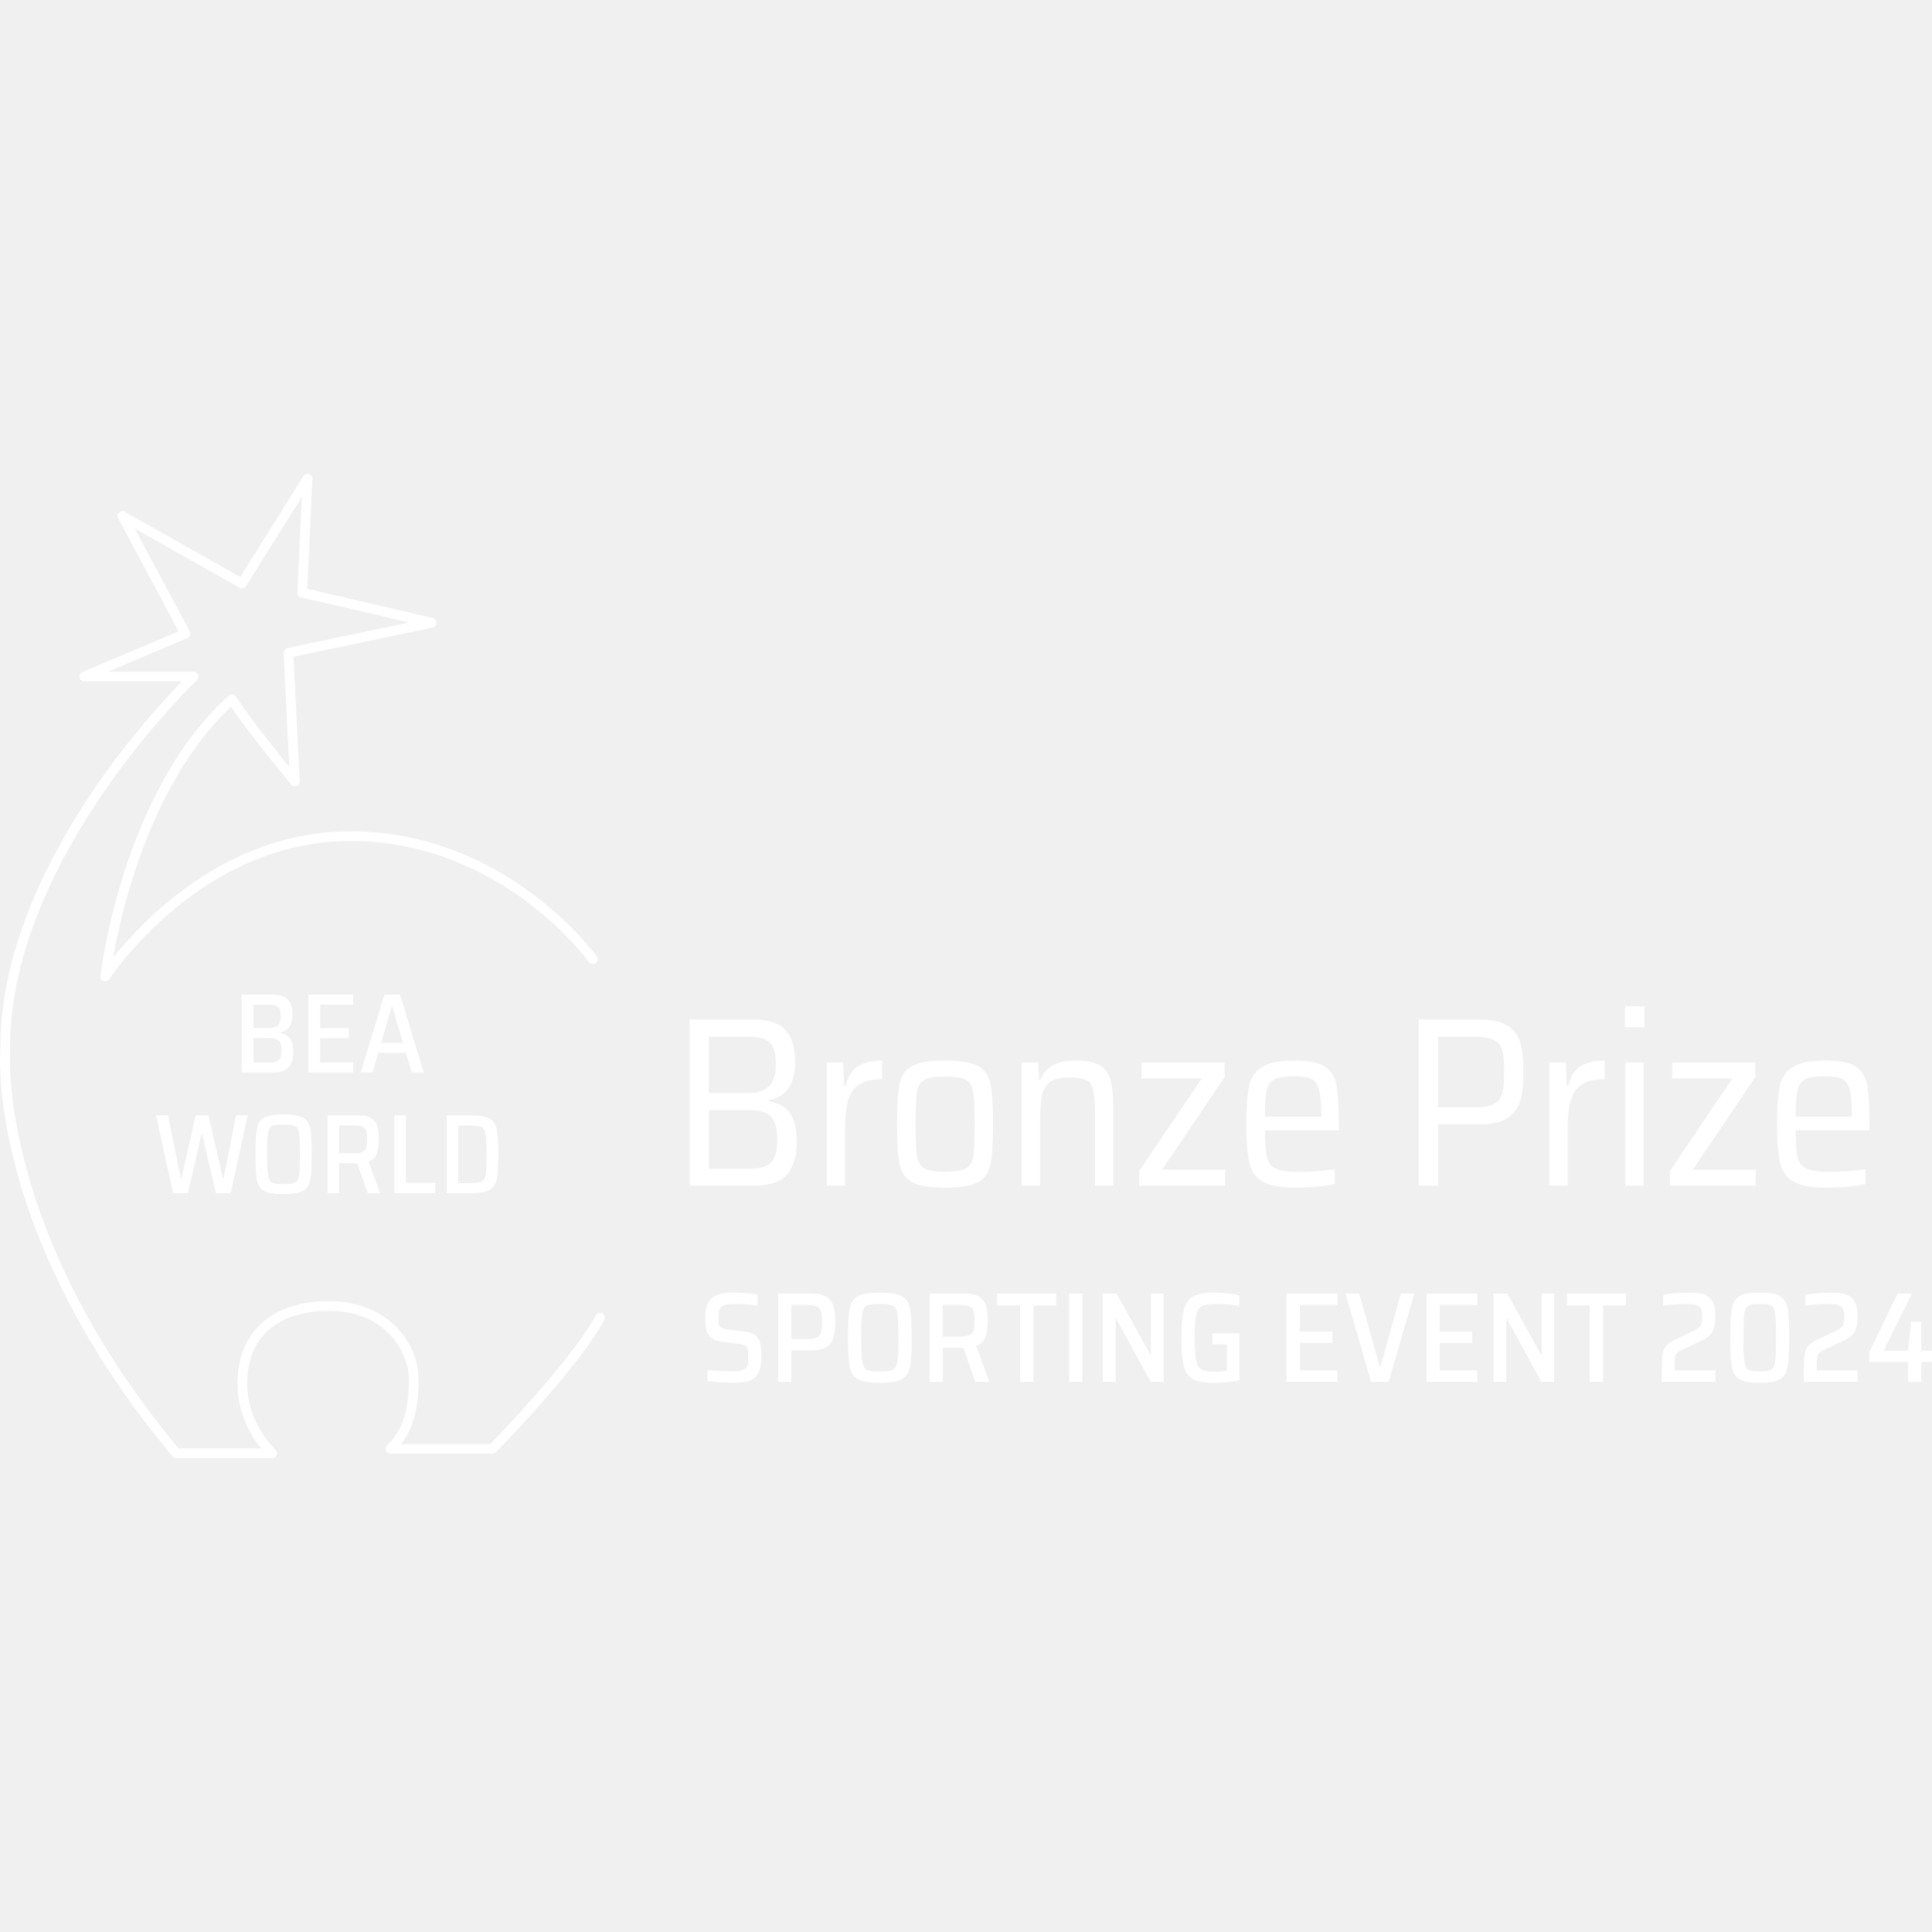
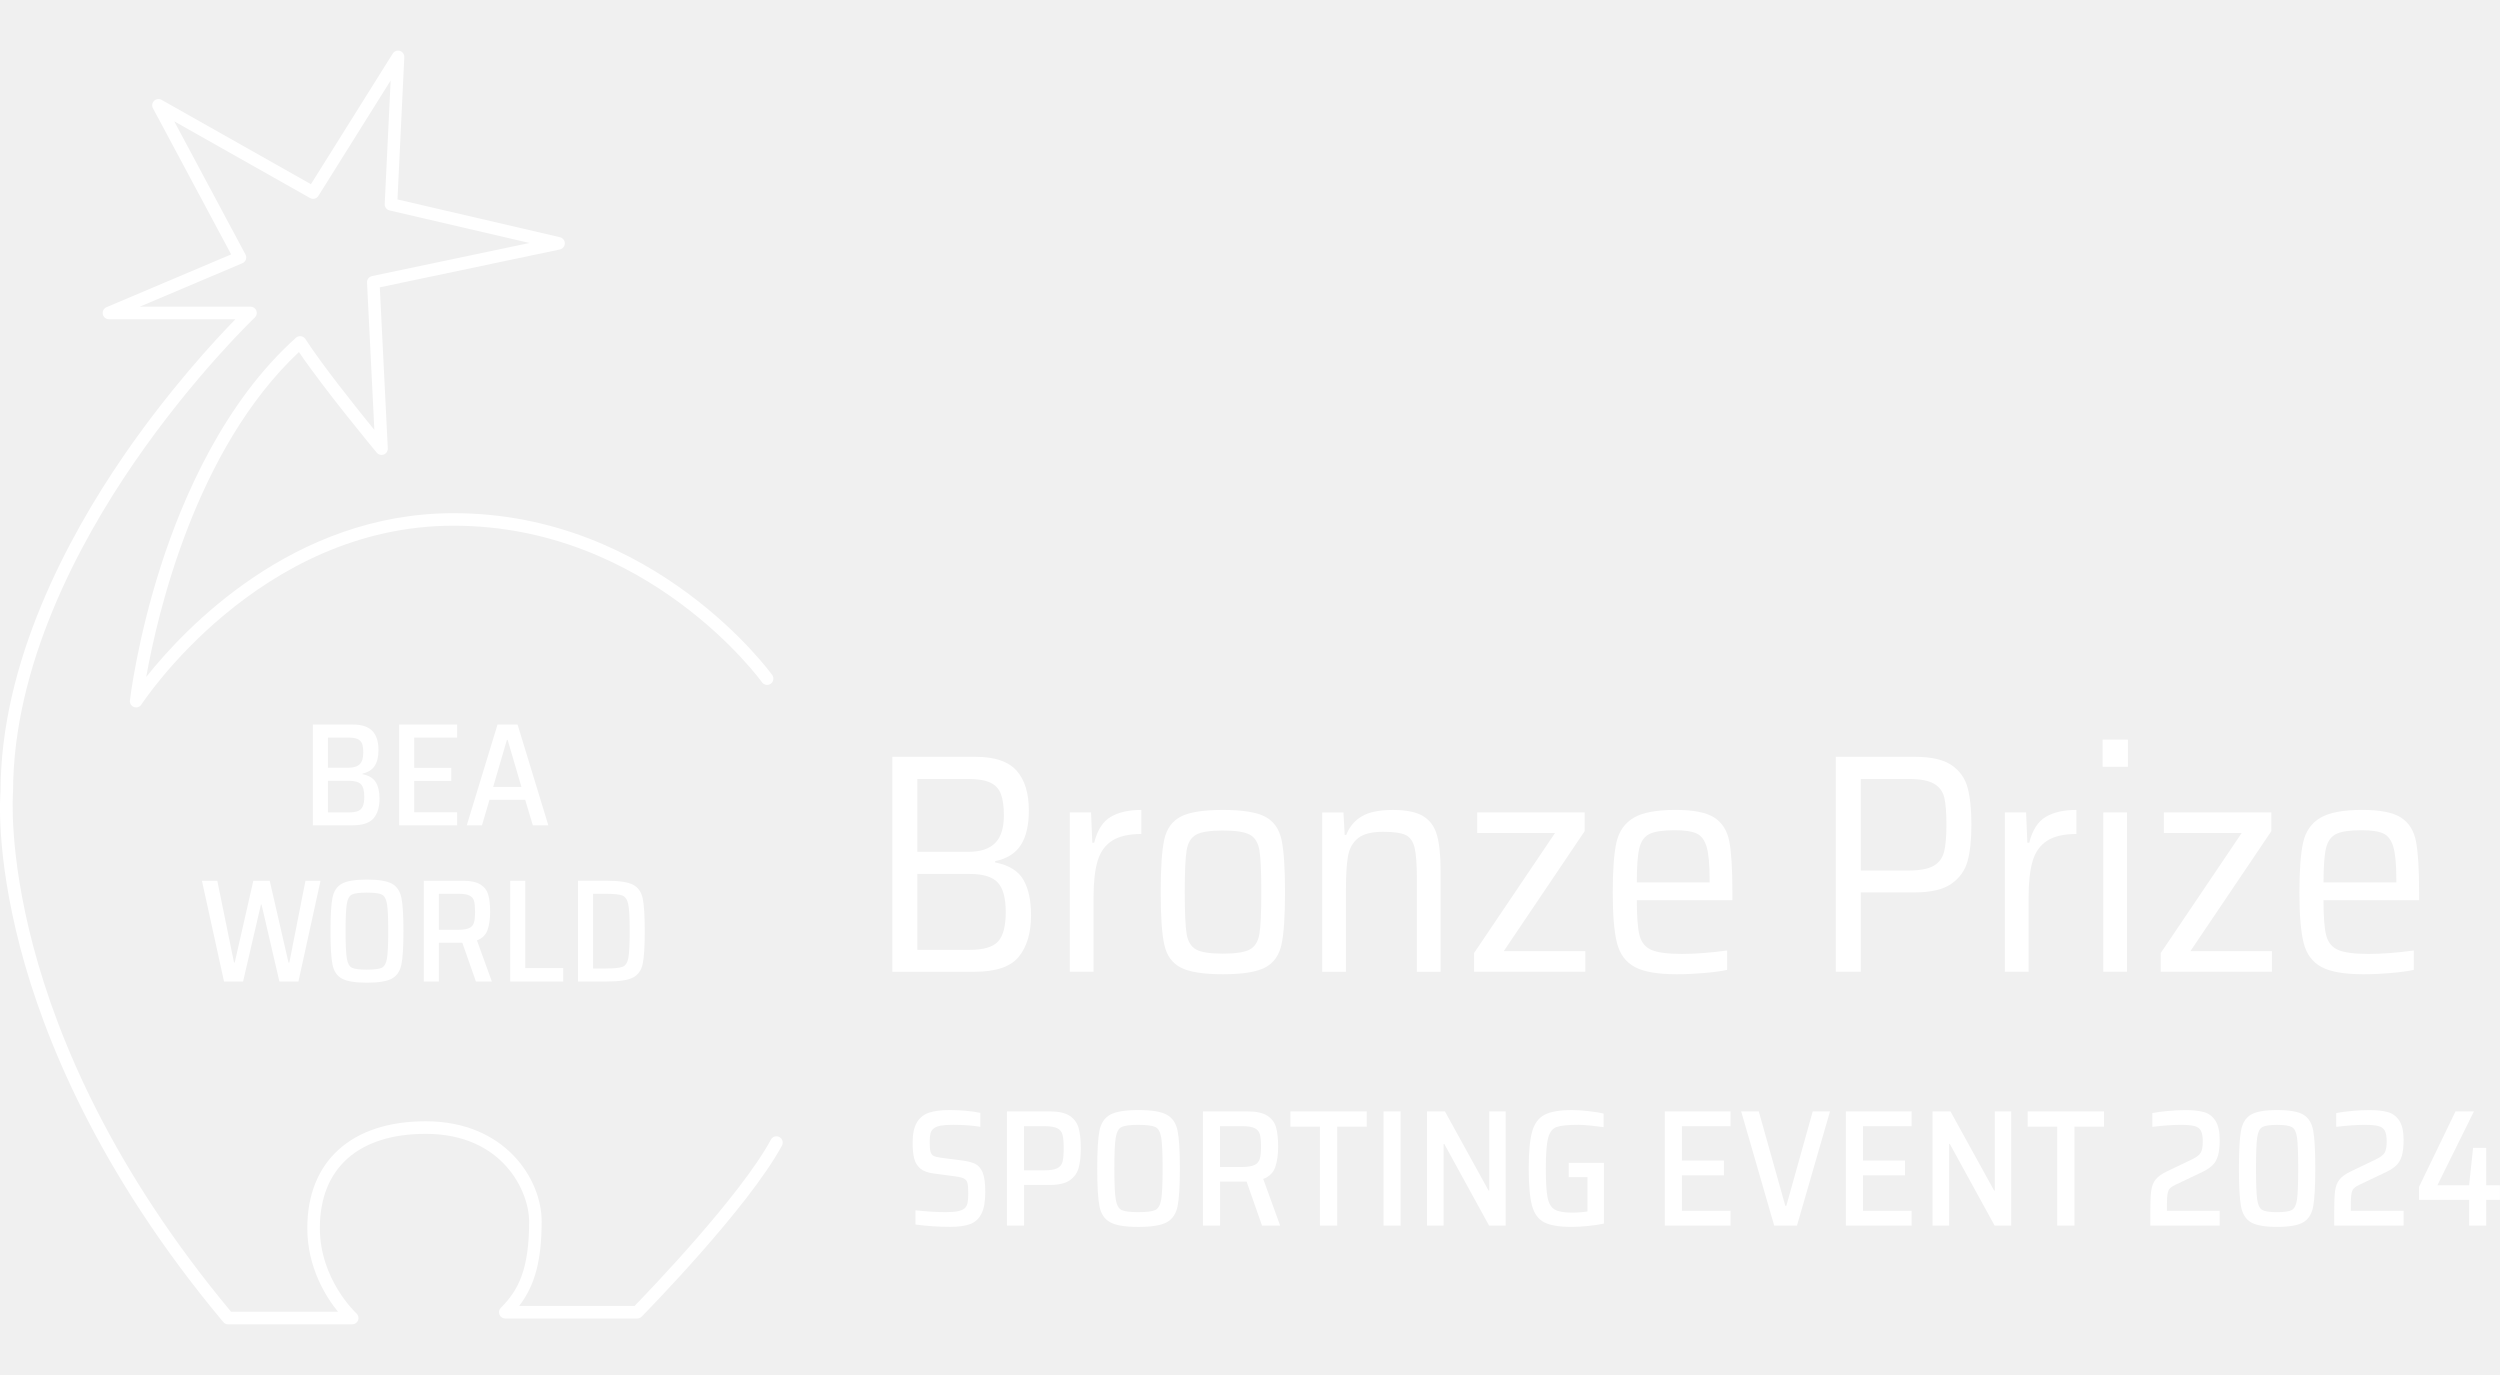
- <svg xmlns="http://www.w3.org/2000/svg" id="Layer_1" version="1.1" viewBox="0 0 100 100">
+ <svg xmlns="http://www.w3.org/2000/svg" id="Layer_1" version="1.1" viewBox="0 0 100 55">
  <defs>
    <style>
      .st0 {
        fill: #fff;
      }
    </style>
  </defs>
-   <path class="st0" d="M14.091,75.474h-4.966c-.074,0-.145-.033-.192-.09-5.052-6.038-7.206-11.477-8.123-14.976C-.188,56.602.013,54.257.022,54.159c0-5.161,2.674-10.148,4.918-13.417,1.821-2.653,3.661-4.637,4.476-5.472h-5.058c-.119,0-.222-.084-.246-.201-.024-.117.038-.235.148-.281l4.986-2.112-3.128-5.846c-.053-.098-.034-.22.046-.297.08-.078.202-.095.299-.039l5.974,3.374,3.272-5.225c.06-.097.178-.142.288-.106.109.034.181.137.175.251l-.273,5.69,6.499,1.511c.114.026.195.129.194.247,0,.117-.084.219-.199.243l-7.201,1.514.32,6.441c.005.108-.059.207-.159.246-.101.039-.215.01-.284-.074-.09-.108-2.097-2.528-3.111-4.025-4.139,3.887-5.663,10.495-6.109,12.996,1.536-1.932,5.879-6.55,12.292-6.55,8.06,0,12.702,6.409,12.748,6.473.08.113.054.27-.059.35-.114.08-.27.053-.35-.059-.045-.063-4.544-6.263-12.339-6.263s-12.439,7.082-12.485,7.154c-.063.098-.187.139-.295.1-.11-.039-.178-.149-.165-.265.003-.024.285-2.419,1.238-5.382.881-2.743,2.535-6.552,5.404-9.125.055-.048.126-.072.201-.062.072.01.137.051.177.113.663,1.029,2.03,2.741,2.758,3.636l-.293-5.895c-.006-.123.078-.233.199-.258l6.301-1.325-5.599-1.302c-.118-.027-.199-.135-.194-.256l.238-4.941-2.89,4.615c-.071.114-.218.152-.336.085l-5.431-3.067,2.85,5.327c.033.062.039.135.015.202-.024.066-.074.12-.139.147l-4.102,1.737h4.428c.103,0,.195.062.233.158.038.095.014.204-.06.275-.024.023-2.452,2.342-4.847,5.833-2.201,3.209-4.825,8.095-4.825,13.147-.009.116-.735,9.437,8.72,20.79h4.277c-.483-.595-1.227-1.767-1.227-3.348,0-2.674,1.769-4.27,4.733-4.27,3.202,0,4.641,2.337,4.641,3.997,0,1.551-.259,2.557-.901,3.39h4.617c.565-.582,4.234-4.395,5.456-6.655.066-.122.217-.167.34-.101.122.066.167.218.101.34-1.353,2.501-5.439,6.667-5.612,6.843-.047.048-.112.075-.179.075h-5.278c-.101,0-.193-.061-.231-.154-.039-.094-.018-.202.054-.273.699-.699,1.133-1.523,1.133-3.463,0-1.141-1.012-3.496-4.14-3.496-2.689,0-4.232,1.374-4.232,3.769,0,2.063,1.45,3.399,1.464,3.413.077.069.103.179.066.276s-.13.161-.234.161h.001Z" />
+   <path class="st0" d="M14.091,52.974h-4.966c-.074,0-.145-.033-.192-.09-5.052-6.038-7.206-11.477-8.123-14.976C-.188,34.102.013,31.757.022,31.659.022,26.498,2.696,21.511,4.94,18.242c1.821-2.653,3.661-4.637,4.476-5.472h-5.058c-.119,0-.222-.084-.246-.201-.024-.117.038-.235.148-.281l4.986-2.112-3.128-5.846c-.053-.098-.034-.22.046-.297.08-.078.202-.095.299-.039l5.974,3.374,3.272-5.225c.06-.097.178-.142.288-.106.109.034.181.137.175.251l-.273,5.69,6.499,1.511c.114.026.195.129.194.247,0,.117-.084.219-.199.243l-7.201,1.514.32,6.441c.005.108-.059.207-.159.246-.101.039-.215.01-.284-.074-.09-.108-2.097-2.528-3.111-4.025-4.139,3.887-5.663,10.495-6.109,12.996,1.536-1.932,5.879-6.55,12.292-6.55,8.06,0,12.702,6.409,12.748,6.473.08.113.054.27-.059.35-.114.08-.27.053-.35-.059-.045-.063-4.544-6.263-12.339-6.263s-12.439,7.082-12.485,7.154c-.063.098-.187.139-.295.1-.11-.039-.178-.149-.165-.265.003-.024.285-2.419,1.238-5.382.881-2.743,2.535-6.552,5.404-9.125.055-.048.126-.072.201-.062.072.01.137.051.177.113.663,1.029,2.03,2.741,2.758,3.636l-.293-5.895c-.006-.123.078-.233.199-.258l6.301-1.325-5.599-1.302c-.118-.027-.199-.135-.194-.256l.238-4.941-2.89,4.615c-.071.114-.218.152-.336.085l-5.431-3.067,2.85,5.327c.033.062.039.135.015.202-.024.066-.074.12-.139.147l-4.102,1.737h4.428c.103,0,.195.062.233.158.038.095.014.204-.06.275-.024.023-2.452,2.342-4.847,5.833C3.146,21.741.522,26.627.522,31.679c-.009.116-.735,9.437,8.72,20.79h4.277c-.483-.595-1.227-1.767-1.227-3.348,0-2.674,1.769-4.27,4.733-4.27,3.202,0,4.641,2.337,4.641,3.997,0,1.551-.259,2.557-.901,3.39h4.617c.565-.582,4.234-4.395,5.456-6.655.066-.122.217-.167.34-.101.122.066.167.218.101.34-1.353,2.501-5.439,6.667-5.612,6.843-.047.048-.112.075-.179.075h-5.278c-.101,0-.193-.061-.231-.154-.039-.094-.018-.202.054-.273.699-.699,1.133-1.523,1.133-3.463,0-1.141-1.012-3.496-4.14-3.496-2.689,0-4.232,1.374-4.232,3.769,0,2.063,1.45,3.399,1.464,3.413.077.069.103.179.066.276s-.13.161-.234.161h.001Z" />
  <g>
-     <path class="st0" d="M35.694,52.773h3.336c.758,0,1.302.183,1.631.55s.493.9.493,1.6c0,.583-.106,1.042-.318,1.374-.213.333-.556.55-1.031.65v.05c.55.108.927.34,1.131.694.204.354.306.827.306,1.418,0,.7-.162,1.252-.487,1.656s-.916.606-1.774.606h-3.287s0-8.598,0-8.598ZM39.805,56.222c.233-.233.35-.6.35-1.1,0-.366-.04-.654-.119-.862s-.22-.36-.425-.456c-.204-.096-.493-.144-.868-.144h-2.049v2.912h2.049c.475,0,.829-.117,1.062-.35ZM39.924,60.158c.204-.225.306-.617.306-1.175s-.106-.952-.319-1.181c-.212-.229-.585-.344-1.118-.344h-2.099v3.036h2.099c.55,0,.927-.113,1.131-.337h0Z" />
-     <path class="st0" d="M42.792,54.997h.85l.05,1.212h.075c.125-.5.343-.844.656-1.031.312-.187.722-.281,1.231-.281v.962c-.5,0-.889.09-1.169.269s-.473.45-.581.812-.162.844-.162,1.443v2.987h-.95s0-6.373,0-6.373Z" />
-     <path class="st0" d="M47.228,61.202c-.342-.179-.561-.483-.656-.912-.096-.429-.144-1.131-.144-2.106s.048-1.677.144-2.106c.095-.429.314-.733.656-.912s.904-.269,1.687-.269,1.345.09,1.687.269c.341.179.56.483.656.912.095.429.143,1.131.143,2.106s-.048,1.677-.143,2.106c-.096.429-.315.733-.656.912-.342.179-.904.268-1.687.268s-1.345-.09-1.687-.268ZM49.996,60.477c.204-.113.331-.321.381-.625s.075-.86.075-1.669-.025-1.364-.075-1.668-.177-.513-.381-.625-.564-.169-1.081-.169-.875.056-1.075.169-.325.321-.375.625-.075.86-.075,1.668c0,.817.025,1.375.075,1.675s.175.506.375.619.558.169,1.075.169.876-.056,1.081-.169Z" />
-     <path class="st0" d="M56.676,57.696c0-.608-.031-1.039-.094-1.293s-.183-.423-.362-.506-.477-.125-.894-.125c-.458,0-.794.085-1.006.256s-.346.41-.4.719c-.055.308-.082.746-.082,1.312v3.312h-.95v-6.373h.85l.05.9h.062c.125-.325.331-.573.619-.744.287-.171.702-.256,1.243-.256s.947.084,1.218.25.454.421.55.762c.096.342.144.821.144,1.437v4.024h-.95v-3.674h.002Z" />
-     <path class="st0" d="M58.963,61.37v-.75l3.237-4.799h-3.112v-.825h4.299v.75l-3.236,4.799h3.261v.825h-4.449Z" />
-     <path class="st0" d="M69.297,58.508h-3.824c0,.65.036,1.117.106,1.4.071.283.229.479.475.587s.652.162,1.218.162c.533,0,1.137-.046,1.812-.137v.775c-.225.05-.527.092-.906.125s-.748.05-1.106.05c-.767,0-1.329-.098-1.687-.294-.358-.196-.594-.514-.706-.956-.113-.441-.169-1.116-.169-2.024,0-.9.05-1.568.149-2.006.1-.437.327-.762.681-.975.354-.212.915-.319,1.681-.319.716,0,1.233.102,1.55.306s.517.521.6.95.125,1.106.125,2.031v.325h0ZM65.979,55.859c-.204.1-.339.29-.406.569s-.1.735-.1,1.368h2.912v-.125c0-.592-.04-1.023-.119-1.294-.079-.27-.212-.45-.4-.537-.188-.087-.477-.131-.869-.131-.475,0-.814.05-1.018.15Z" />
-     <path class="st0" d="M73.433,52.773h3.174c.65,0,1.137.113,1.462.337.325.225.537.527.637.906.1.379.15.868.15,1.468,0,.592-.05,1.075-.15,1.45s-.315.679-.643.912c-.33.233-.818.35-1.468.35h-2.162v3.174h-1v-8.598h0ZM76.332,57.321c.458,0,.796-.063,1.013-.187.216-.125.356-.313.418-.563.063-.25.094-.612.094-1.087,0-.483-.029-.846-.087-1.087-.059-.241-.196-.425-.413-.55s-.554-.188-1.012-.188h-1.912v3.662h1.9,0Z" />
-     <path class="st0" d="M80.194,54.997h.85l.05,1.212h.075c.125-.5.344-.844.656-1.031.312-.187.723-.281,1.231-.281v.962c-.5,0-.889.09-1.169.269s-.473.45-.581.812-.162.844-.162,1.443v2.987h-.95v-6.373Z" />
-     <path class="st0" d="M84.105,53.172v-1.087h1.012v1.087h-1.012ZM84.13,61.37v-6.373h.95v6.373h-.95Z" />
-     <path class="st0" d="M86.43,61.37v-.75l3.237-4.799h-3.112v-.825h4.299v.75l-3.237,4.799h3.261v.825h-4.449,0Z" />
-     <path class="st0" d="M96.764,58.508h-3.824c0,.65.035,1.117.106,1.4s.229.479.475.587.652.162,1.218.162c.533,0,1.137-.046,1.812-.137v.775c-.225.05-.527.092-.906.125s-.748.05-1.106.05c-.767,0-1.329-.098-1.687-.294-.358-.196-.594-.514-.706-.956-.113-.441-.169-1.116-.169-2.024,0-.9.05-1.568.15-2.006s.327-.762.681-.975c.354-.212.914-.319,1.681-.319.717,0,1.233.102,1.55.306s.516.521.6.95.125,1.106.125,2.031c0,0,0,.325,0,.325ZM93.447,55.859c-.204.1-.339.29-.406.569s-.1.735-.1,1.368h2.912v-.125c0-.592-.04-1.023-.119-1.294-.079-.27-.212-.45-.4-.537-.187-.087-.477-.131-.868-.131-.475,0-.815.05-1.019.15Z" />
+     <path class="st0" d="M35.694,30.273h3.336c.758,0,1.302.183,1.631.55s.493.9.493,1.6c0,.583-.106,1.042-.318,1.374-.213.333-.556.55-1.031.65v.05c.55.108.927.34,1.131.694.204.354.306.827.306,1.418,0,.7-.162,1.252-.487,1.656s-.916.606-1.774.606h-3.287s0-8.598,0-8.598ZM39.805,33.722c.233-.233.35-.6.35-1.1,0-.366-.04-.654-.119-.862s-.22-.36-.425-.456c-.204-.096-.493-.144-.868-.144h-2.049v2.912h2.049c.475,0,.829-.117,1.062-.35ZM39.924,37.658c.204-.225.306-.617.306-1.175s-.106-.952-.319-1.181c-.212-.229-.585-.344-1.118-.344h-2.099v3.036h2.099c.55,0,.927-.113,1.131-.337h0Z" />
+     <path class="st0" d="M42.792,32.497h.85l.05,1.212h.075c.125-.5.343-.844.656-1.031.312-.187.722-.281,1.231-.281v.962c-.5,0-.889.09-1.169.269s-.473.45-.581.812-.162.844-.162,1.443v2.987h-.95s0-6.373,0-6.373Z" />
+     <path class="st0" d="M47.228,38.702c-.342-.179-.561-.483-.656-.912-.096-.429-.144-1.131-.144-2.106s.048-1.677.144-2.106c.095-.429.314-.733.656-.912s.904-.269,1.687-.269,1.345.09,1.687.269c.341.179.56.483.656.912.095.429.143,1.131.143,2.106s-.048,1.677-.143,2.106c-.096.429-.315.733-.656.912-.342.179-.904.268-1.687.268s-1.345-.09-1.687-.268ZM49.996,37.977c.204-.113.331-.321.381-.625s.075-.86.075-1.669-.025-1.364-.075-1.668-.177-.513-.381-.625-.564-.169-1.081-.169-.875.056-1.075.169-.325.321-.375.625-.075.86-.075,1.668c0,.817.025,1.375.075,1.675s.175.506.375.619.558.169,1.075.169.876-.056,1.081-.169Z" />
+     <path class="st0" d="M56.676,35.196c0-.608-.031-1.039-.094-1.293s-.183-.423-.362-.506-.477-.125-.894-.125c-.458,0-.794.085-1.006.256s-.346.41-.4.719c-.055.308-.082.746-.082,1.312v3.312h-.95v-6.373h.85l.05.9h.062c.125-.325.331-.573.619-.744.287-.171.702-.256,1.243-.256s.947.084,1.218.25.454.421.55.762c.096.342.144.821.144,1.437v4.024h-.95v-3.674h.002Z" />
+     <path class="st0" d="M58.963,38.87v-.75l3.237-4.799h-3.112v-.825h4.299v.75l-3.236,4.799h3.261v.825h-4.449Z" />
+     <path class="st0" d="M69.297,36.008h-3.824c0,.65.036,1.117.106,1.4.071.283.229.479.475.587s.652.162,1.218.162c.533,0,1.137-.046,1.812-.137v.775c-.225.05-.527.092-.906.125s-.748.05-1.106.05c-.767,0-1.329-.098-1.687-.294-.358-.196-.594-.514-.706-.956-.113-.441-.169-1.116-.169-2.024,0-.9.05-1.568.149-2.006.1-.437.327-.762.681-.975.354-.212.915-.319,1.681-.319.716,0,1.233.102,1.55.306s.517.521.6.95.125,1.106.125,2.031v.325h0ZM65.979,33.359c-.204.1-.339.29-.406.569s-.1.735-.1,1.368h2.912v-.125c0-.592-.04-1.023-.119-1.294-.079-.27-.212-.45-.4-.537-.188-.087-.477-.131-.869-.131-.475,0-.814.05-1.018.15Z" />
+     <path class="st0" d="M73.433,30.273h3.174c.65,0,1.137.113,1.462.337.325.225.537.527.637.906.1.379.15.868.15,1.468,0,.592-.05,1.075-.15,1.45s-.315.679-.643.912c-.33.233-.818.35-1.468.35h-2.162v3.174h-1v-8.598h0ZM76.332,34.821c.458,0,.796-.063,1.013-.187.216-.125.356-.313.418-.563.063-.25.094-.612.094-1.087,0-.483-.029-.846-.087-1.087-.059-.241-.196-.425-.413-.55s-.554-.188-1.012-.188h-1.912v3.662h1.9,0Z" />
+     <path class="st0" d="M80.194,32.497h.85l.05,1.212h.075c.125-.5.344-.844.656-1.031.312-.187.723-.281,1.231-.281v.962c-.5,0-.889.09-1.169.269s-.473.45-.581.812-.162.844-.162,1.443v2.987h-.95v-6.373Z" />
+     <path class="st0" d="M84.105,30.672v-1.087h1.012v1.087h-1.012ZM84.13,38.87v-6.373h.95v6.373h-.95Z" />
+     <path class="st0" d="M86.43,38.87v-.75l3.237-4.799h-3.112v-.825h4.299v.75l-3.237,4.799h3.261v.825h-4.449,0Z" />
+     <path class="st0" d="M96.764,36.008h-3.824c0,.65.035,1.117.106,1.4s.229.479.475.587.652.162,1.218.162c.533,0,1.137-.046,1.812-.137v.775c-.225.05-.527.092-.906.125s-.748.05-1.106.05c-.767,0-1.329-.098-1.687-.294-.358-.196-.594-.514-.706-.956-.113-.441-.169-1.116-.169-2.024,0-.9.05-1.568.15-2.006s.327-.762.681-.975c.354-.212.914-.319,1.681-.319.717,0,1.233.102,1.55.306s.516.521.6.95.125,1.106.125,2.031c0,0,0,.325,0,.325ZM93.447,33.359c-.204.1-.339.29-.406.569s-.1.735-.1,1.368h2.912v-.125c0-.592-.04-1.023-.119-1.294-.079-.27-.212-.45-.4-.537-.187-.087-.477-.131-.868-.131-.475,0-.815.05-1.019.15Z" />
  </g>
  <g>
-     <path class="st0" d="M36.619,71.484v-.571c.478.049.876.073,1.195.073.204,0,.364-.011.481-.033s.211-.06.282-.113c.062-.053.103-.125.123-.216s.03-.216.03-.375c0-.199-.01-.34-.03-.422s-.063-.141-.13-.179c-.066-.037-.179-.068-.339-.09l-.889-.119c-.235-.031-.412-.097-.531-.199-.12-.102-.201-.235-.243-.399s-.063-.374-.063-.631c0-.349.056-.619.169-.81s.275-.321.485-.392.482-.106.813-.106c.226,0,.449.01.67.03.221.02.411.048.571.083v.558c-.31-.053-.673-.08-1.089-.08-.212,0-.378.011-.498.033-.119.023-.212.06-.278.113-.067.053-.11.121-.13.203s-.03.196-.03.342c0,.172.01.299.03.378s.059.136.116.169c.058.033.155.059.292.076l.903.119c.204.027.367.072.491.136s.219.176.285.335c.071.169.106.429.106.784,0,.381-.052.672-.156.873s-.255.339-.452.411c-.197.073-.459.109-.786.109-.478,0-.945-.031-1.401-.093l.003.003Z" />
-     <path class="st0" d="M40.277,66.956h1.726c.346,0,.608.06.787.179.179.12.298.282.355.488.058.206.087.474.087.807,0,.318-.029.581-.087.787-.057.206-.176.371-.355.495s-.444.186-.793.186h-1.035v1.627h-.684v-4.568h0ZM41.771,69.313c.235,0,.407-.027.518-.083.111-.055.181-.142.212-.259.031-.117.047-.298.047-.541s-.016-.424-.047-.541c-.031-.117-.101-.204-.209-.259-.109-.055-.28-.083-.515-.083h-.816v1.766s.81,0,.81,0Z" />
-     <path class="st0" d="M44.407,71.391c-.226-.124-.368-.336-.428-.637s-.09-.805-.09-1.514.03-1.213.09-1.514.203-.514.428-.638c.226-.124.602-.186,1.128-.186.531,0,.91.062,1.135.186.226.124.37.337.432.638s.093.805.093,1.514-.031,1.213-.093,1.514-.206.513-.432.637-.604.186-1.135.186c-.527,0-.903-.062-1.128-.186ZM46.213,70.9c.119-.058.198-.198.236-.422.037-.223.056-.636.056-1.238s-.019-1.015-.056-1.238c-.038-.223-.116-.364-.236-.421s-.345-.087-.677-.087-.556.029-.674.087-.194.198-.232.421-.056.637-.056,1.238.019,1.014.056,1.238.115.364.232.422.342.086.674.086.558-.029.677-.086Z" />
-     <path class="st0" d="M50.481,71.524l-.617-1.759h-1.062v1.759h-.684v-4.568h1.786c.349,0,.612.058.79.173.177.115.293.271.349.468.055.197.083.453.083.767,0,.323-.039.596-.116.82-.078.223-.238.382-.481.474l.677,1.866h-.725ZM50.179,69.101c.108-.053.179-.135.212-.246s.05-.274.05-.491c0-.221-.016-.386-.047-.495-.031-.108-.1-.189-.206-.242-.106-.053-.275-.08-.505-.08h-.883v1.633h.863c.235,0,.406-.027.514-.08h.002Z" />
-     <path class="st0" d="M52.798,71.524v-3.957h-1.182v-.611h3.054v.611h-1.181v3.957h-.691Z" />
-     <path class="st0" d="M55.341,71.524v-4.568h.684v4.568h-.684Z" />
-     <path class="st0" d="M59.563,71.524l-1.792-3.266h-.027v3.266h-.664v-4.568h.717l1.746,3.167h.027v-3.167h.657v4.568s-.664,0-.664,0Z" />
-     <path class="st0" d="M62.75,69.585v-.571h1.407v2.43c-.186.04-.4.072-.644.096-.243.024-.46.036-.651.036-.491,0-.855-.061-1.092-.182-.237-.122-.4-.343-.488-.664-.088-.321-.133-.818-.133-1.49,0-.659.045-1.151.136-1.474.09-.323.256-.548.495-.674.239-.126.602-.189,1.088-.189.213,0,.442.014.687.043.246.029.442.061.588.096v.544c-.151-.022-.325-.043-.521-.063-.197-.02-.357-.03-.481-.03-.42,0-.712.029-.876.087-.164.058-.276.203-.339.435-.062.232-.093.641-.093,1.225,0,.535.023.922.07,1.158.047.237.14.397.282.481.141.084.371.126.69.126.221,0,.429-.015.624-.047v-1.374h-.75,0Z" />
-     <path class="st0" d="M66.593,71.524v-4.568h2.629v.591h-1.945v1.374h1.68v.591h-1.68v1.421h1.945v.591s-2.629,0-2.629,0Z" />
-     <path class="st0" d="M70.968,71.524l-1.321-4.568h.704l1.062,3.777h.04l1.056-3.777h.691l-1.321,4.568h-.911Z" />
-     <path class="st0" d="M73.836,71.524v-4.568h2.629v.591h-1.945v1.374h1.68v.591h-1.68v1.421h1.945v.591s-2.629,0-2.629,0Z" />
-     <path class="st0" d="M79.785,71.524l-1.792-3.266h-.027v3.266h-.664v-4.568h.717l1.746,3.167h.027v-3.167h.657v4.568h-.664Z" />
-     <path class="st0" d="M82.288,71.524v-3.957h-1.182v-.611h3.054v.611h-1.182v3.957h-.69Z" />
-     <path class="st0" d="M86.676,70.933h2.111v.591h-2.775v-.558c0-.381.012-.661.037-.84.024-.179.083-.328.176-.445s.246-.227.458-.328l.983-.471c.186-.088.306-.179.362-.272s.083-.243.083-.452c0-.194-.026-.339-.076-.431-.051-.093-.137-.155-.259-.186s-.307-.047-.555-.047c-.314,0-.69.027-1.128.08v-.551c.173-.035.385-.064.637-.086.252-.022.485-.033.697-.033.296,0,.54.027.73.08s.343.167.458.342.173.433.173.773c0,.261-.023.471-.07.631s-.12.287-.219.382c-.1.095-.236.185-.408.269l-1.089.518c-.124.058-.208.124-.252.199-.026.053-.045.122-.056.206s-.016.206-.016.365v.266l-.002-.002Z" />
-     <path class="st0" d="M90.035,71.391c-.208-.124-.339-.336-.395-.637s-.083-.805-.083-1.514.027-1.213.083-1.514c.055-.301.187-.514.395-.638s.558-.186,1.049-.186c.496,0,.846.062,1.052.186s.336.336.392.634.083.804.083,1.517c0,.708-.028,1.213-.083,1.514s-.187.513-.395.637-.558.186-1.049.186-.841-.062-1.049-.186h0ZM91.678,70.897c.104-.06.172-.199.203-.418.031-.219.047-.632.047-1.238s-.016-1.019-.047-1.238-.099-.358-.203-.418c-.104-.059-.302-.09-.594-.09s-.49.03-.594.09c-.104.06-.172.199-.203.418-.031.219-.047.632-.047,1.238s.016,1.019.047,1.238.098.358.203.418c.104.06.302.09.594.09s.49-.03.594-.09Z" />
-     <path class="st0" d="M94.032,70.933h2.111v.591h-2.775v-.558c0-.381.012-.661.037-.84.024-.179.083-.328.176-.445s.246-.227.458-.328l.983-.471c.186-.088.306-.179.362-.272s.083-.243.083-.452c0-.194-.026-.339-.076-.431-.051-.093-.137-.155-.259-.186s-.307-.047-.555-.047c-.314,0-.69.027-1.128.08v-.551c.173-.035.385-.064.637-.086.252-.022.485-.033.697-.033.296,0,.54.027.73.08s.343.167.458.342.173.433.173.773c0,.261-.023.471-.07.631s-.12.287-.219.382c-.1.095-.236.185-.408.269l-1.089.518c-.124.058-.208.124-.252.199-.026.053-.045.122-.056.206s-.016.206-.016.365v.266l-.002-.002Z" />
-     <path class="st0" d="M98.765,71.524v-1.029h-2.005v-.518l1.46-3.021h.737l-1.461,2.954h1.268l.159-1.494h.524v1.494h.551v.584h-.551v1.029h-.684.002Z" />
+     <path class="st0" d="M36.619,48.984v-.571c.478.049.876.073,1.195.073.204,0,.364-.011.481-.033s.211-.06.282-.113c.062-.053.103-.125.123-.216s.03-.216.03-.375c0-.199-.01-.34-.03-.422s-.063-.141-.13-.179c-.066-.037-.179-.068-.339-.09l-.889-.119c-.235-.031-.412-.097-.531-.199-.12-.102-.201-.235-.243-.399s-.063-.374-.063-.631c0-.349.056-.619.169-.81s.275-.321.485-.392.482-.106.813-.106c.226,0,.449.01.67.03.221.02.411.048.571.083v.558c-.31-.053-.673-.08-1.089-.08-.212,0-.378.011-.498.033-.119.023-.212.06-.278.113-.067.053-.11.121-.13.203s-.03.196-.03.342c0,.172.01.299.03.378s.059.136.116.169c.058.033.155.059.292.076l.903.119c.204.027.367.072.491.136s.219.176.285.335c.071.169.106.429.106.784,0,.381-.052.672-.156.873s-.255.339-.452.411c-.197.073-.459.109-.786.109-.478,0-.945-.031-1.401-.093,0,0,.003.003.003.003Z" />
+     <path class="st0" d="M40.277,44.456h1.726c.346,0,.608.06.787.179.179.12.298.282.355.488.058.206.087.474.087.807,0,.318-.029.581-.087.787-.057.206-.176.371-.355.495s-.444.186-.793.186h-1.035v1.627h-.684v-4.568h0ZM41.771,46.813c.235,0,.407-.027.518-.083.111-.055.181-.142.212-.259.031-.117.047-.298.047-.541s-.016-.424-.047-.541c-.031-.117-.101-.204-.209-.259-.109-.055-.28-.083-.515-.083h-.816v1.766s.81,0,.81,0Z" />
+     <path class="st0" d="M44.407,48.891c-.226-.124-.368-.336-.428-.637s-.09-.805-.09-1.514.03-1.213.09-1.514.203-.514.428-.638c.226-.124.602-.186,1.128-.186.531,0,.91.062,1.135.186.226.124.37.337.432.638s.093.805.093,1.514-.031,1.213-.093,1.514-.206.513-.432.637-.604.186-1.135.186c-.527,0-.903-.062-1.128-.186ZM46.213,48.4c.119-.058.198-.198.236-.422.037-.223.056-.636.056-1.238s-.019-1.015-.056-1.238c-.038-.223-.116-.364-.236-.421s-.345-.087-.677-.087-.556.029-.674.087-.194.198-.232.421-.056.637-.056,1.238.019,1.014.056,1.238.115.364.232.422.342.086.674.086.558-.029.677-.086Z" />
+     <path class="st0" d="M50.481,49.024l-.617-1.759h-1.062v1.759h-.684v-4.568h1.786c.349,0,.612.058.79.173.177.115.293.271.349.468.055.197.083.453.083.767,0,.323-.039.596-.116.82-.078.223-.238.382-.481.474l.677,1.866s-.725,0-.725,0ZM50.179,46.601c.108-.053.179-.135.212-.246s.05-.274.05-.491c0-.221-.016-.386-.047-.495-.031-.108-.1-.189-.206-.242-.106-.053-.275-.08-.505-.08h-.883v1.633h.863c.235,0,.406-.027.514-.08h.002Z" />
+     <path class="st0" d="M52.798,49.024v-3.957h-1.182v-.611h3.054v.611h-1.181v3.957h-.691Z" />
+     <path class="st0" d="M55.341,49.024v-4.568h.684v4.568h-.684Z" />
+     <path class="st0" d="M59.563,49.024l-1.792-3.266h-.027v3.266h-.664v-4.568h.717l1.746,3.167h.027v-3.167h.657v4.568s-.664,0-.664,0Z" />
+     <path class="st0" d="M62.75,47.085v-.571h1.407v2.43c-.186.04-.4.072-.644.096-.243.024-.46.036-.651.036-.491,0-.855-.061-1.092-.182-.237-.122-.4-.343-.488-.664-.088-.321-.133-.818-.133-1.49,0-.659.045-1.151.136-1.474.09-.323.256-.548.495-.674.239-.126.602-.189,1.088-.189.213,0,.442.014.687.043.246.029.442.061.588.096v.544c-.151-.022-.325-.043-.521-.063-.197-.02-.357-.03-.481-.03-.42,0-.712.029-.876.087-.164.058-.276.203-.339.435-.062.232-.093.641-.093,1.225,0,.535.023.922.07,1.158.047.237.14.397.282.481.141.084.371.126.69.126.221,0,.429-.015.624-.047v-1.374h-.75,0Z" />
+     <path class="st0" d="M66.593,49.024v-4.568h2.629v.591h-1.945v1.374h1.68v.591h-1.68v1.421h1.945v.591s-2.629,0-2.629,0Z" />
+     <path class="st0" d="M70.968,49.024l-1.321-4.568h.704l1.062,3.777h.04l1.056-3.777h.691l-1.321,4.568h-.911Z" />
+     <path class="st0" d="M73.836,49.024v-4.568h2.629v.591h-1.945v1.374h1.68v.591h-1.68v1.421h1.945v.591s-2.629,0-2.629,0Z" />
+     <path class="st0" d="M79.785,49.024l-1.792-3.266h-.027v3.266h-.664v-4.568h.717l1.746,3.167h.027v-3.167h.657v4.568h-.664Z" />
+     <path class="st0" d="M82.288,49.024v-3.957h-1.182v-.611h3.054v.611h-1.182v3.957h-.69Z" />
+     <path class="st0" d="M86.676,48.433h2.111v.591h-2.775v-.558c0-.381.012-.661.037-.84.024-.179.083-.328.176-.445s.246-.227.458-.328l.983-.471c.186-.088.306-.179.362-.272s.083-.243.083-.452c0-.194-.026-.339-.076-.431-.051-.093-.137-.155-.259-.186s-.307-.047-.555-.047c-.314,0-.69.027-1.128.08v-.551c.173-.035.385-.064.637-.086.252-.022.485-.033.697-.033.296,0,.54.027.73.08s.343.167.458.342.173.433.173.773c0,.261-.023.471-.07.631s-.12.287-.219.382c-.1.095-.236.185-.408.269l-1.089.518c-.124.058-.208.124-.252.199-.026.053-.045.122-.056.206s-.016.206-.016.365v.266l-.002-.002h0Z" />
+     <path class="st0" d="M90.035,48.891c-.208-.124-.339-.336-.395-.637s-.083-.805-.083-1.514.027-1.213.083-1.514c.055-.301.187-.514.395-.638s.558-.186,1.049-.186c.496,0,.846.062,1.052.186s.336.336.392.634.083.804.083,1.517c0,.708-.028,1.213-.083,1.514s-.187.513-.395.637-.558.186-1.049.186-.841-.062-1.049-.186h0ZM91.678,48.397c.104-.06.172-.199.203-.418.031-.219.047-.632.047-1.238s-.016-1.019-.047-1.238-.099-.358-.203-.418c-.104-.059-.302-.09-.594-.09s-.49.03-.594.09c-.104.06-.172.199-.203.418-.031.219-.047.632-.047,1.238s.016,1.019.047,1.238.098.358.203.418c.104.06.302.09.594.09s.49-.03.594-.09Z" />
+     <path class="st0" d="M94.032,48.433h2.111v.591h-2.775v-.558c0-.381.012-.661.037-.84.024-.179.083-.328.176-.445s.246-.227.458-.328l.983-.471c.186-.088.306-.179.362-.272s.083-.243.083-.452c0-.194-.026-.339-.076-.431-.051-.093-.137-.155-.259-.186s-.307-.047-.555-.047c-.314,0-.69.027-1.128.08v-.551c.173-.035.385-.064.637-.086.252-.022.485-.033.697-.033.296,0,.54.027.73.08s.343.167.458.342.173.433.173.773c0,.261-.023.471-.07.631s-.12.287-.219.382c-.1.095-.236.185-.408.269l-1.089.518c-.124.058-.208.124-.252.199-.026.053-.045.122-.056.206s-.016.206-.016.365v.266l-.002-.002h0Z" />
+     <path class="st0" d="M98.765,49.024v-1.029h-2.005v-.518l1.46-3.021h.737l-1.461,2.954h1.268l.159-1.494h.524v1.494h.551v.584h-.551v1.029h-.684.002Z" />
  </g>
  <g>
-     <path class="st0" d="M12.515,51.482h1.599c.359,0,.62.086.782.258s.243.424.243.756c0,.273-.051.487-.152.641-.102.154-.264.257-.486.307v.023c.25.051.426.156.527.317s.153.381.153.662c0,.336-.079.598-.237.785s-.439.281-.841.281h-1.588s0-4.03,0-4.03ZM14.389,53.07c.094-.094.141-.248.141-.463,0-.16-.017-.282-.05-.366s-.094-.144-.182-.182c-.088-.037-.214-.056-.378-.056h-.803v1.207h.803c.218,0,.375-.047.468-.141h.001ZM14.328,54.938c.088-.039.15-.103.187-.193.037-.09.056-.215.056-.375,0-.242-.045-.409-.135-.501s-.252-.138-.486-.138h-.832v1.265h.832c.164,0,.29-.019.378-.058Z" />
-     <path class="st0" d="M15.965,55.512v-4.03h2.32v.521h-1.716v1.213h1.482v.521h-1.482v1.254h1.716v.521s-2.32,0-2.32,0Z" />
-     <path class="st0" d="M21.313,55.512l-.305-1.019h-1.429l-.299,1.019h-.609l1.23-4.03h.802l1.23,4.03h-.621.001ZM20.306,52.097h-.03l-.55,1.881h1.131l-.551-1.881Z" />
-     <path class="st0" d="M11.176,61.761l-.715-3.081h-.023l-.715,3.081h-.762l-.884-4.03h.615l.668,3.269h.029l.744-3.269h.656l.75,3.269h.035l.644-3.269h.603l-.884,4.03h-.762,0Z" />
-     <path class="st0" d="M13.677,61.644c-.199-.109-.325-.297-.378-.563-.053-.265-.079-.71-.079-1.336s.026-1.07.079-1.336c.053-.265.179-.453.378-.562s.531-.164.996-.164c.469,0,.802.055,1.002.164.199.109.326.297.381.562.055.266.082.711.082,1.336s-.027,1.07-.082,1.336-.182.453-.381.563c-.199.109-.533.164-1.002.164-.465,0-.797-.055-.996-.164ZM15.271,61.21c.105-.051.175-.175.208-.372s.05-.561.05-1.093-.017-.895-.05-1.092-.103-.321-.208-.372c-.106-.051-.305-.076-.598-.076s-.491.026-.595.076c-.104.051-.172.175-.205.372s-.05.561-.05,1.092.016.895.05,1.093.101.321.205.372c.103.051.302.076.595.076s.492-.026.598-.076Z" />
-     <path class="st0" d="M19.037,61.761l-.545-1.552h-.937v1.552h-.603v-4.03h1.576c.308,0,.541.051.697.153.156.101.259.239.307.413.049.174.073.399.073.677,0,.285-.034.526-.103.723s-.21.337-.424.419l.597,1.646h-.638,0ZM18.771,59.623c.096-.047.158-.119.187-.217.03-.098.044-.242.044-.433,0-.195-.014-.341-.041-.437-.027-.095-.088-.167-.182-.214s-.242-.071-.445-.071h-.779v1.441h.762c.207,0,.358-.024.454-.07h0Z" />
-     <path class="st0" d="M20.408,61.761v-4.03h.603v3.491h1.517v.539s-2.12,0-2.12,0Z" />
-     <path class="st0" d="M23.12,57.73h1.165c.484,0,.829.053,1.034.158.205.106.335.288.389.548.055.26.082.696.082,1.309s-.027,1.05-.082,1.309c-.055.26-.185.442-.389.548-.205.106-.55.158-1.034.158h-1.165s0-4.03,0-4.03ZM24.244,61.239c.328,0,.55-.023.665-.07s.19-.165.226-.355c.035-.189.053-.546.053-1.069,0-.519-.019-.874-.056-1.063s-.114-.308-.229-.357-.335-.073-.659-.073h-.521v2.988h.521Z" />
+     <path class="st0" d="M12.515,28.982h1.599c.359,0,.62.086.782.258s.243.424.243.756c0,.273-.051.487-.152.641-.102.154-.264.257-.486.307v.023c.25.051.426.156.527.317s.153.381.153.662c0,.336-.079.598-.237.785s-.439.281-.841.281h-1.588s0-4.03,0-4.03ZM14.389,30.57c.094-.094.141-.248.141-.463,0-.16-.017-.282-.05-.366s-.094-.144-.182-.182c-.088-.037-.214-.056-.378-.056h-.803v1.207h.803c.218,0,.375-.047.468-.141h.001ZM14.328,32.438c.088-.039.15-.103.187-.193.037-.09.056-.215.056-.375,0-.242-.045-.409-.135-.501s-.252-.138-.486-.138h-.832v1.265h.832c.164,0,.29-.019.378-.058Z" />
+     <path class="st0" d="M15.965,33.012v-4.03h2.32v.521h-1.716v1.213h1.482v.521h-1.482v1.254h1.716v.521s-2.32,0-2.32,0Z" />
+     <path class="st0" d="M21.313,33.012l-.305-1.019h-1.429l-.299,1.019h-.609l1.23-4.03h.802l1.23,4.03h-.621.001ZM20.306,29.597h-.03l-.55,1.881h1.131l-.551-1.881Z" />
+     <path class="st0" d="M11.176,39.261l-.715-3.081h-.023l-.715,3.081h-.762l-.884-4.03h.615l.668,3.269h.029l.744-3.269h.656l.75,3.269h.035l.644-3.269h.603l-.884,4.03h-.762,0Z" />
+     <path class="st0" d="M13.677,39.144c-.199-.109-.325-.297-.378-.563-.053-.265-.079-.71-.079-1.336s.026-1.07.079-1.336c.053-.265.179-.453.378-.562s.531-.164.996-.164c.469,0,.802.055,1.002.164.199.109.326.297.381.562.055.266.082.711.082,1.336s-.027,1.07-.082,1.336-.182.453-.381.563c-.199.109-.533.164-1.002.164-.465,0-.797-.055-.996-.164ZM15.271,38.71c.105-.051.175-.175.208-.372s.05-.561.05-1.093-.017-.895-.05-1.092-.103-.321-.208-.372c-.106-.051-.305-.076-.598-.076s-.491.026-.595.076c-.104.051-.172.175-.205.372s-.05.561-.05,1.092.016.895.05,1.093.101.321.205.372c.103.051.302.076.595.076s.492-.026.598-.076Z" />
+     <path class="st0" d="M19.037,39.261l-.545-1.552h-.937v1.552h-.603v-4.03h1.576c.308,0,.541.051.697.153.156.101.259.239.307.413.049.174.073.399.073.677,0,.285-.034.526-.103.723s-.21.337-.424.419l.597,1.646h-.638,0ZM18.771,37.123c.096-.047.158-.119.187-.217.03-.098.044-.242.044-.433,0-.195-.014-.341-.041-.437-.027-.095-.088-.167-.182-.214s-.242-.071-.445-.071h-.779v1.441h.762c.207,0,.358-.024.454-.07h0Z" />
+     <path class="st0" d="M20.408,39.261v-4.03h.603v3.491h1.517v.539s-2.12,0-2.12,0Z" />
+     <path class="st0" d="M23.12,35.23h1.165c.484,0,.829.053,1.034.158.205.106.335.288.389.548.055.26.082.696.082,1.309s-.027,1.05-.082,1.309c-.055.26-.185.442-.389.548-.205.106-.55.158-1.034.158h-1.165s0-4.03,0-4.03ZM24.244,38.739c.328,0,.55-.023.665-.07s.19-.165.226-.355c.035-.189.053-.546.053-1.069,0-.519-.019-.874-.056-1.063s-.114-.308-.229-.357-.335-.073-.659-.073h-.521v2.988h.521Z" />
  </g>
</svg>
